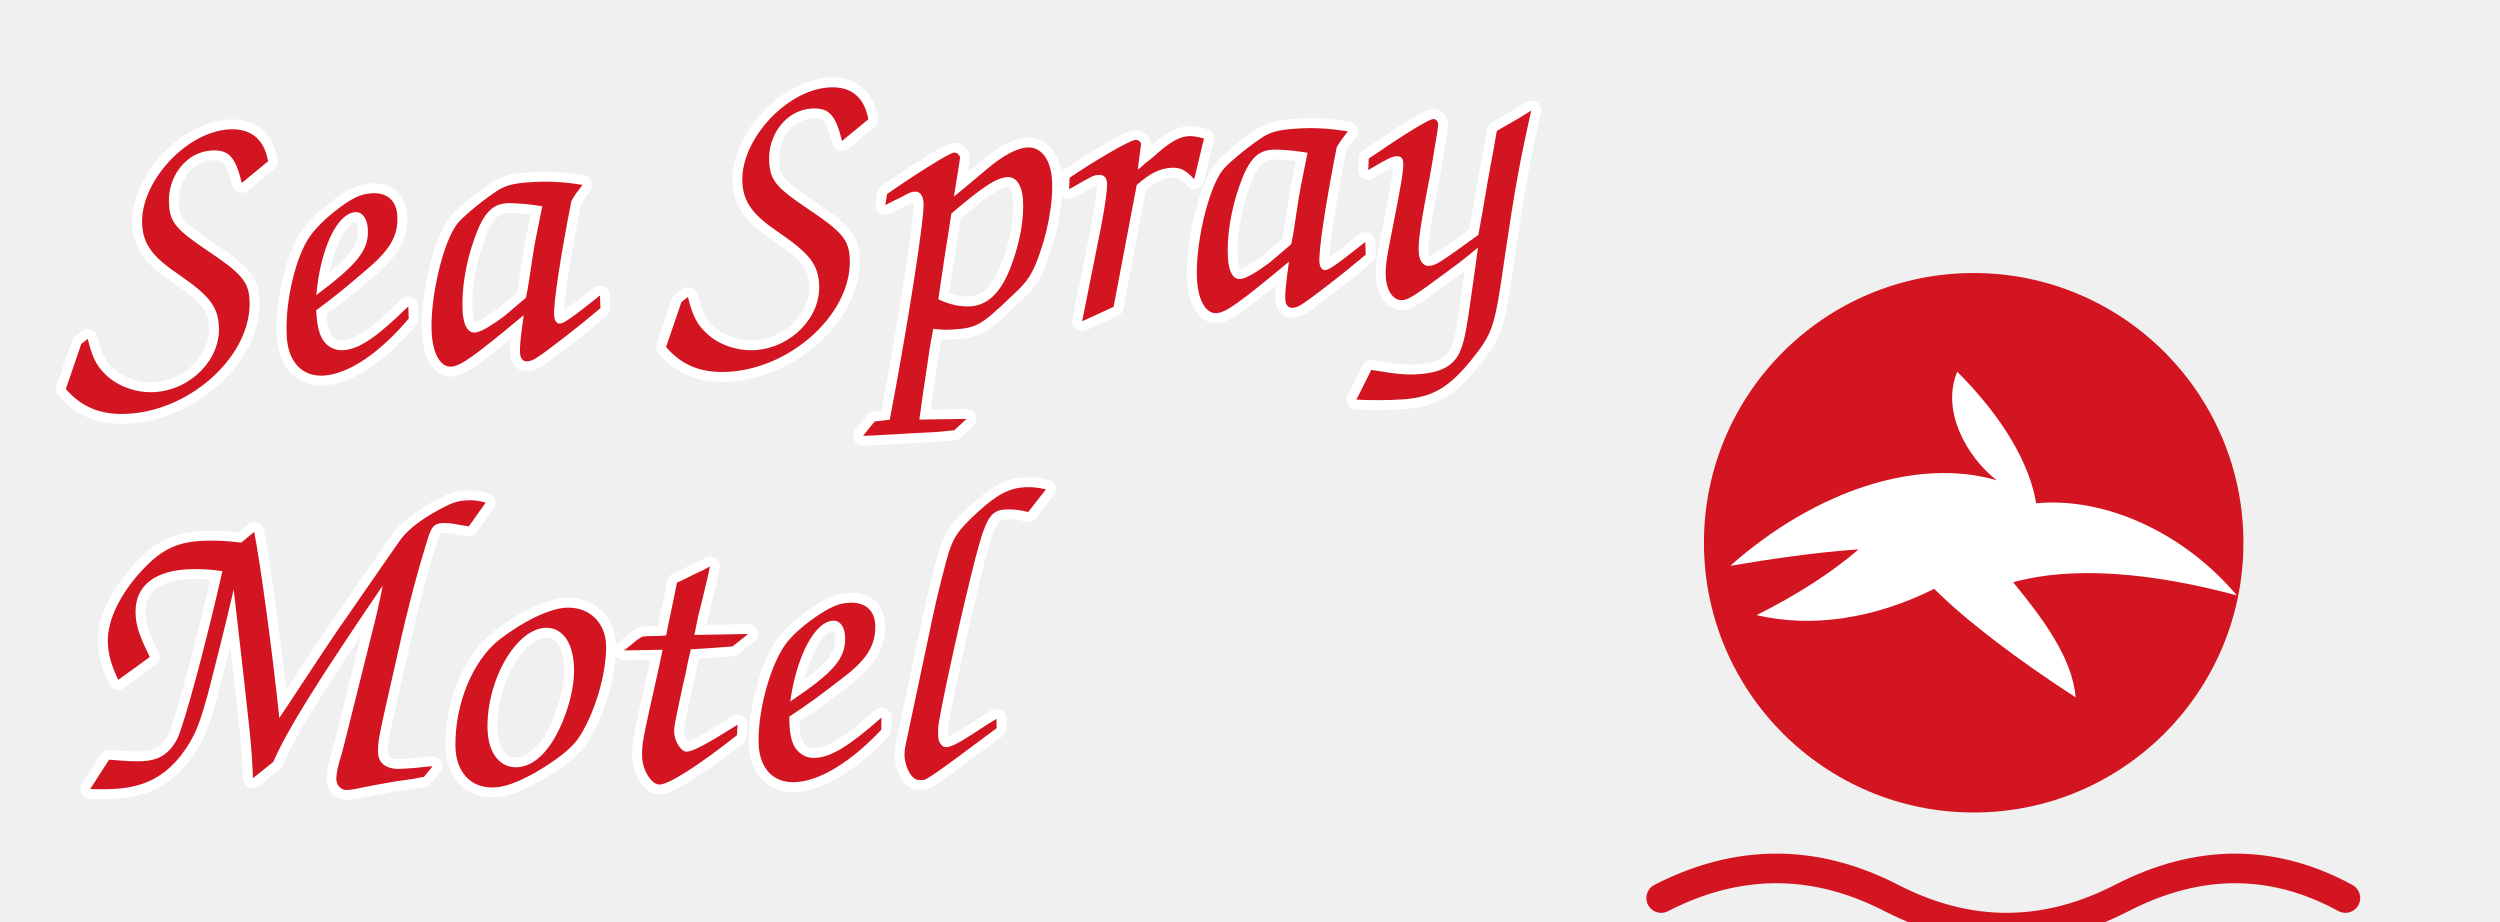
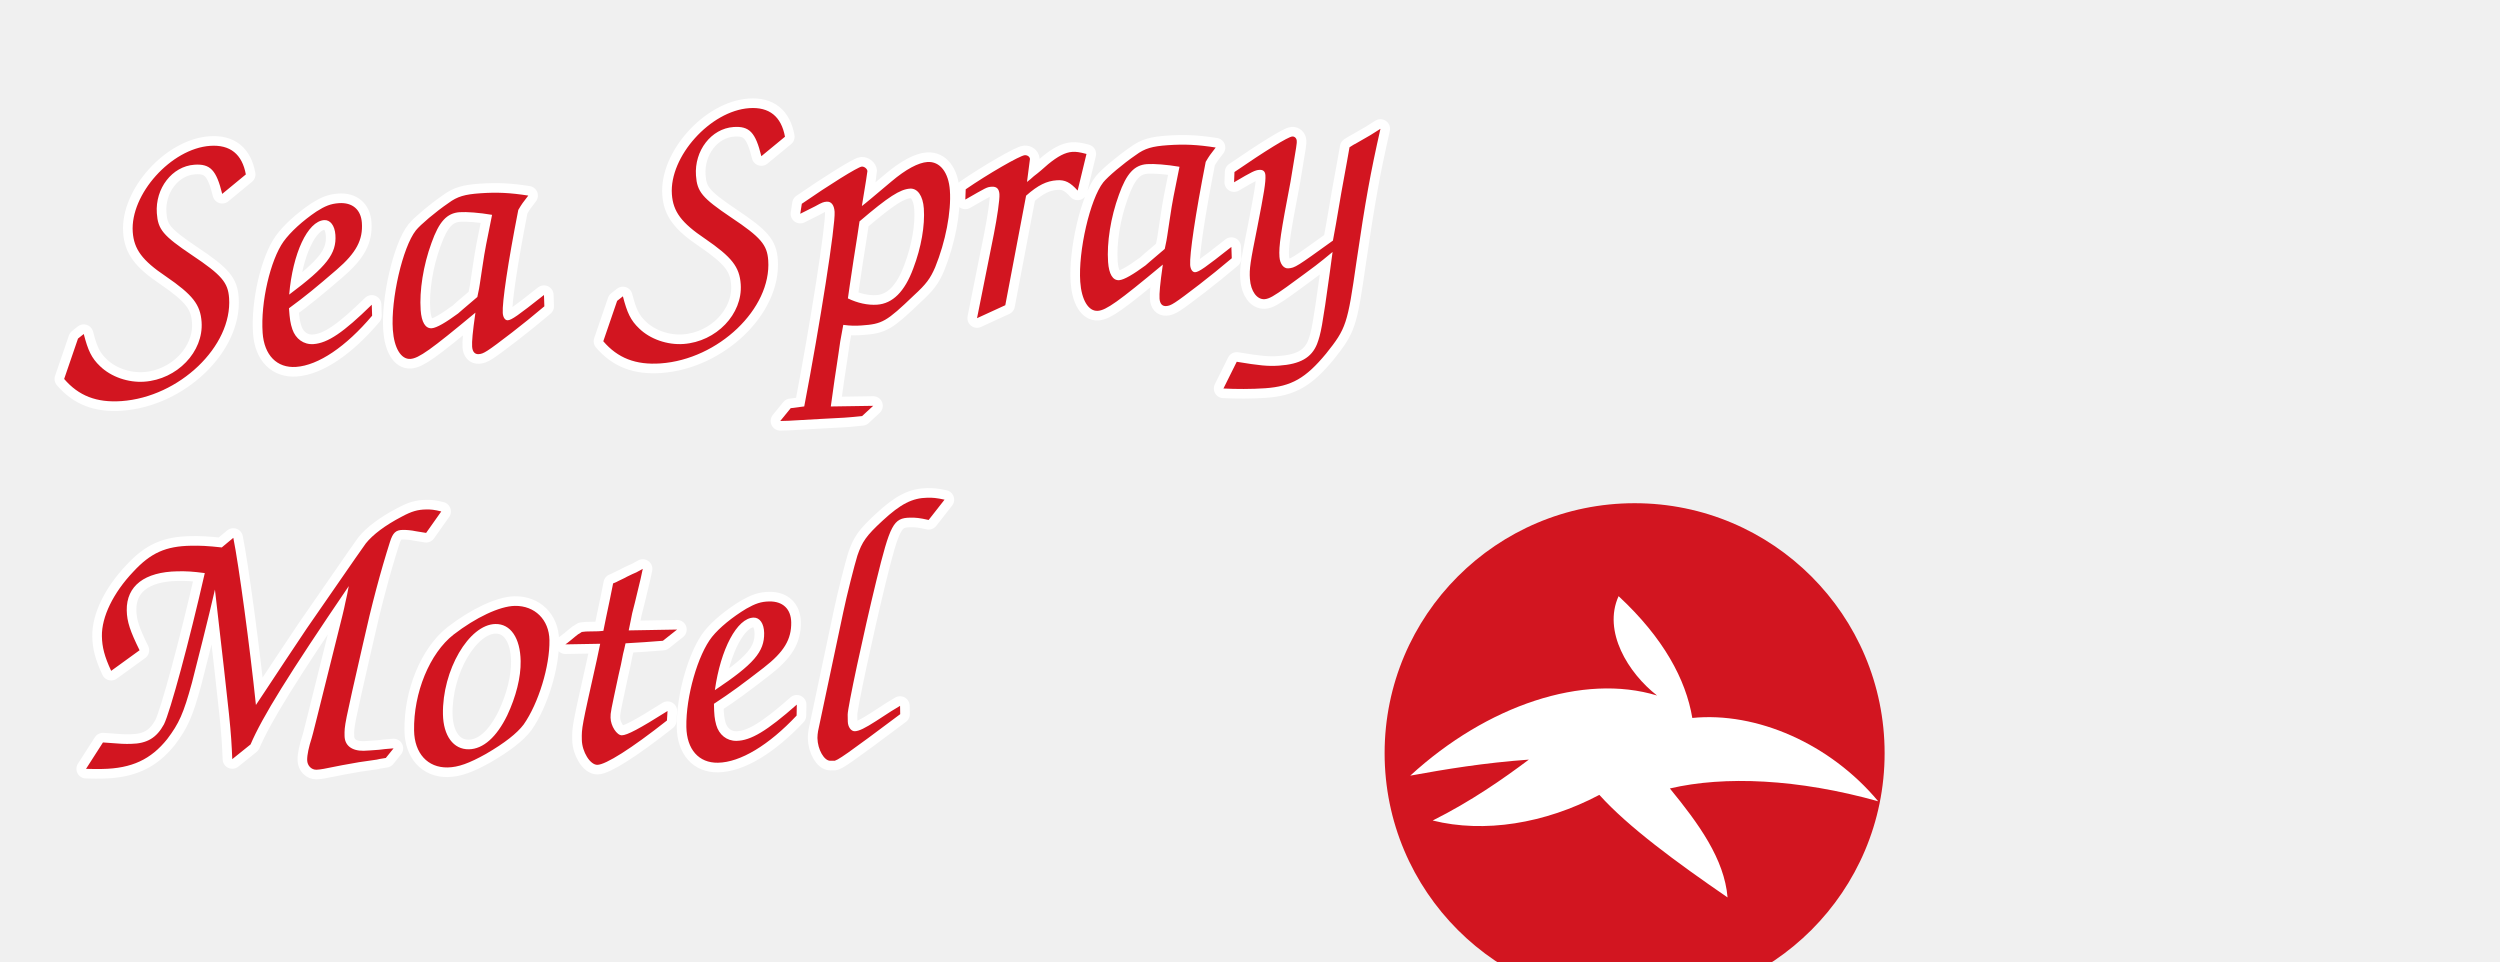
- <svg xmlns="http://www.w3.org/2000/svg" viewBox="0 0 760 280">
+ <svg xmlns="http://www.w3.org/2000/svg" viewBox="0 0 780 300">
  <defs>
    <style>
      .logo-text {
-         font-family: 'Pacifico', cursive;
+         font-family: 'Kaushan Script', cursive;
        fill: #d21520;
        stroke: #ffffff;
        stroke-width: 6;
        stroke-linejoin: round;
        paint-order: stroke fill;
      }
    </style>
  </defs>
-   <text x="20" y="118" font-size="128" class="logo-text" transform="rotate(-4 20 118)">Sea Spray</text>
-   <text x="20" y="240" font-size="128" class="logo-text" transform="rotate(-1 20 240)">Motel</text>
-   <g transform="translate(600,165)">
-     <circle cx="0" cy="0" r="82" fill="#d21520" />
+   <text x="20" y="118" font-size="118" class="logo-text" transform="rotate(-4 20 118)">Sea Spray</text>
+   <text x="20" y="240" font-size="118" class="logo-text" transform="rotate(-1 20 240)">Motel</text>
+   <g transform="translate(510,235)">
+     <circle cx="0" cy="0" r="78" fill="#d21520" />
    <g stroke="#d21520" stroke-width="9" stroke-linecap="round">
-       <path d="M -95 108 Q -60 90 -25 108 T 45 108 T 113 108" fill="none" />
-       <path d="M -86 134 Q -51 116 -16 134 T 54 134 T 122 134" fill="none" />
+       <path d="M -90 102 Q -57 85 -24 102 T 42 102 T 107 102" fill="none" />
+       <path d="M -82 127 Q -48 110 -15 127 T 51 127 T 115 127" fill="none" />
    </g>
-     <path d="M -74 7              C -48 -16, -17 -26, 7 -19              C -2 -26, -10 -40, -5 -52              C 9 -38, 17 -24, 19 -12              C 40 -14, 64 -3, 80 16              C 54 9, 30 7, 12 12              C 21 23, 30 35, 31 47              C 14 36, -2 24, -12 14              C -30 23, -49 26, -66 22              C -54 16, -43 9, -35 2              C -49 3, -62 5, -74 7 Z" fill="#ffffff" />
+     <path d="M -70 7              C -46 -15, -16 -25, 7 -18              C -2 -25, -10 -38, -5 -49              C 9 -36, 16 -23, 18 -11              C 38 -13, 61 -3, 76 15              C 51 8, 28 7, 11 11              C 20 22, 28 33, 29 45              C 13 34, -2 23, -11 13              C -28 22, -47 25, -63 21              C -51 15, -41 8, -33 2              C -47 3, -59 5, -70 7 Z" fill="#ffffff" />
  </g>
</svg>
